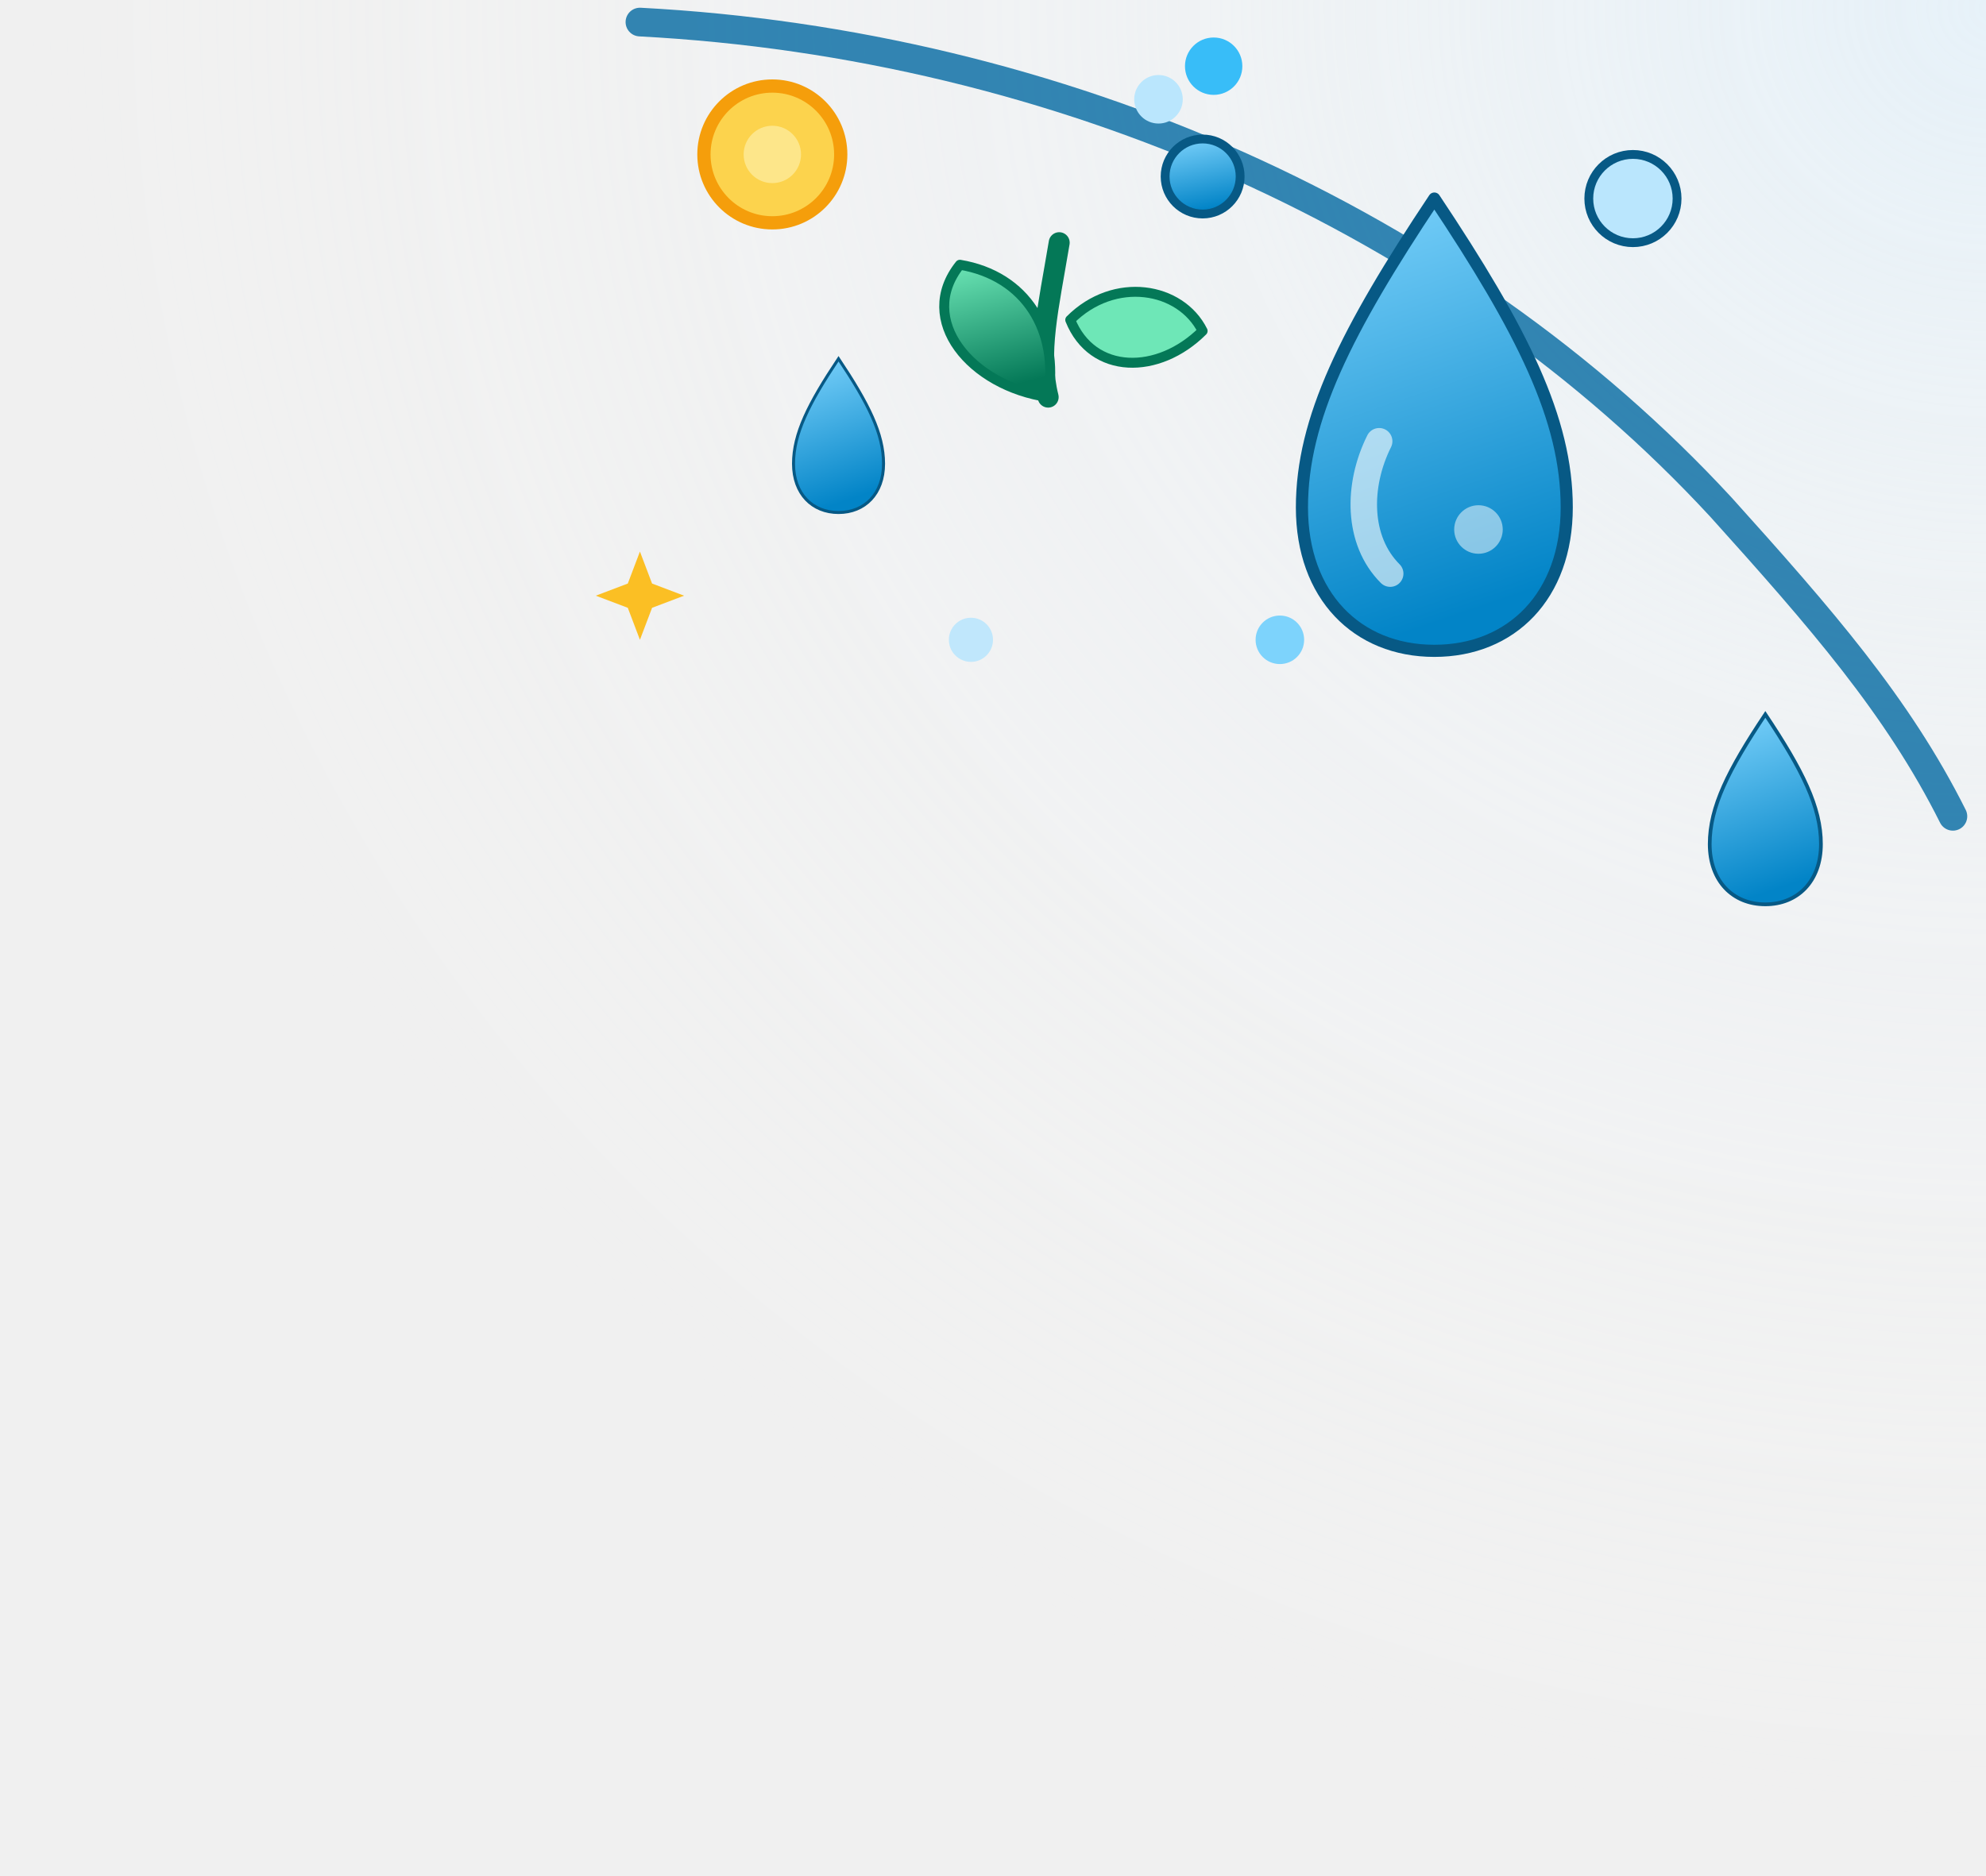
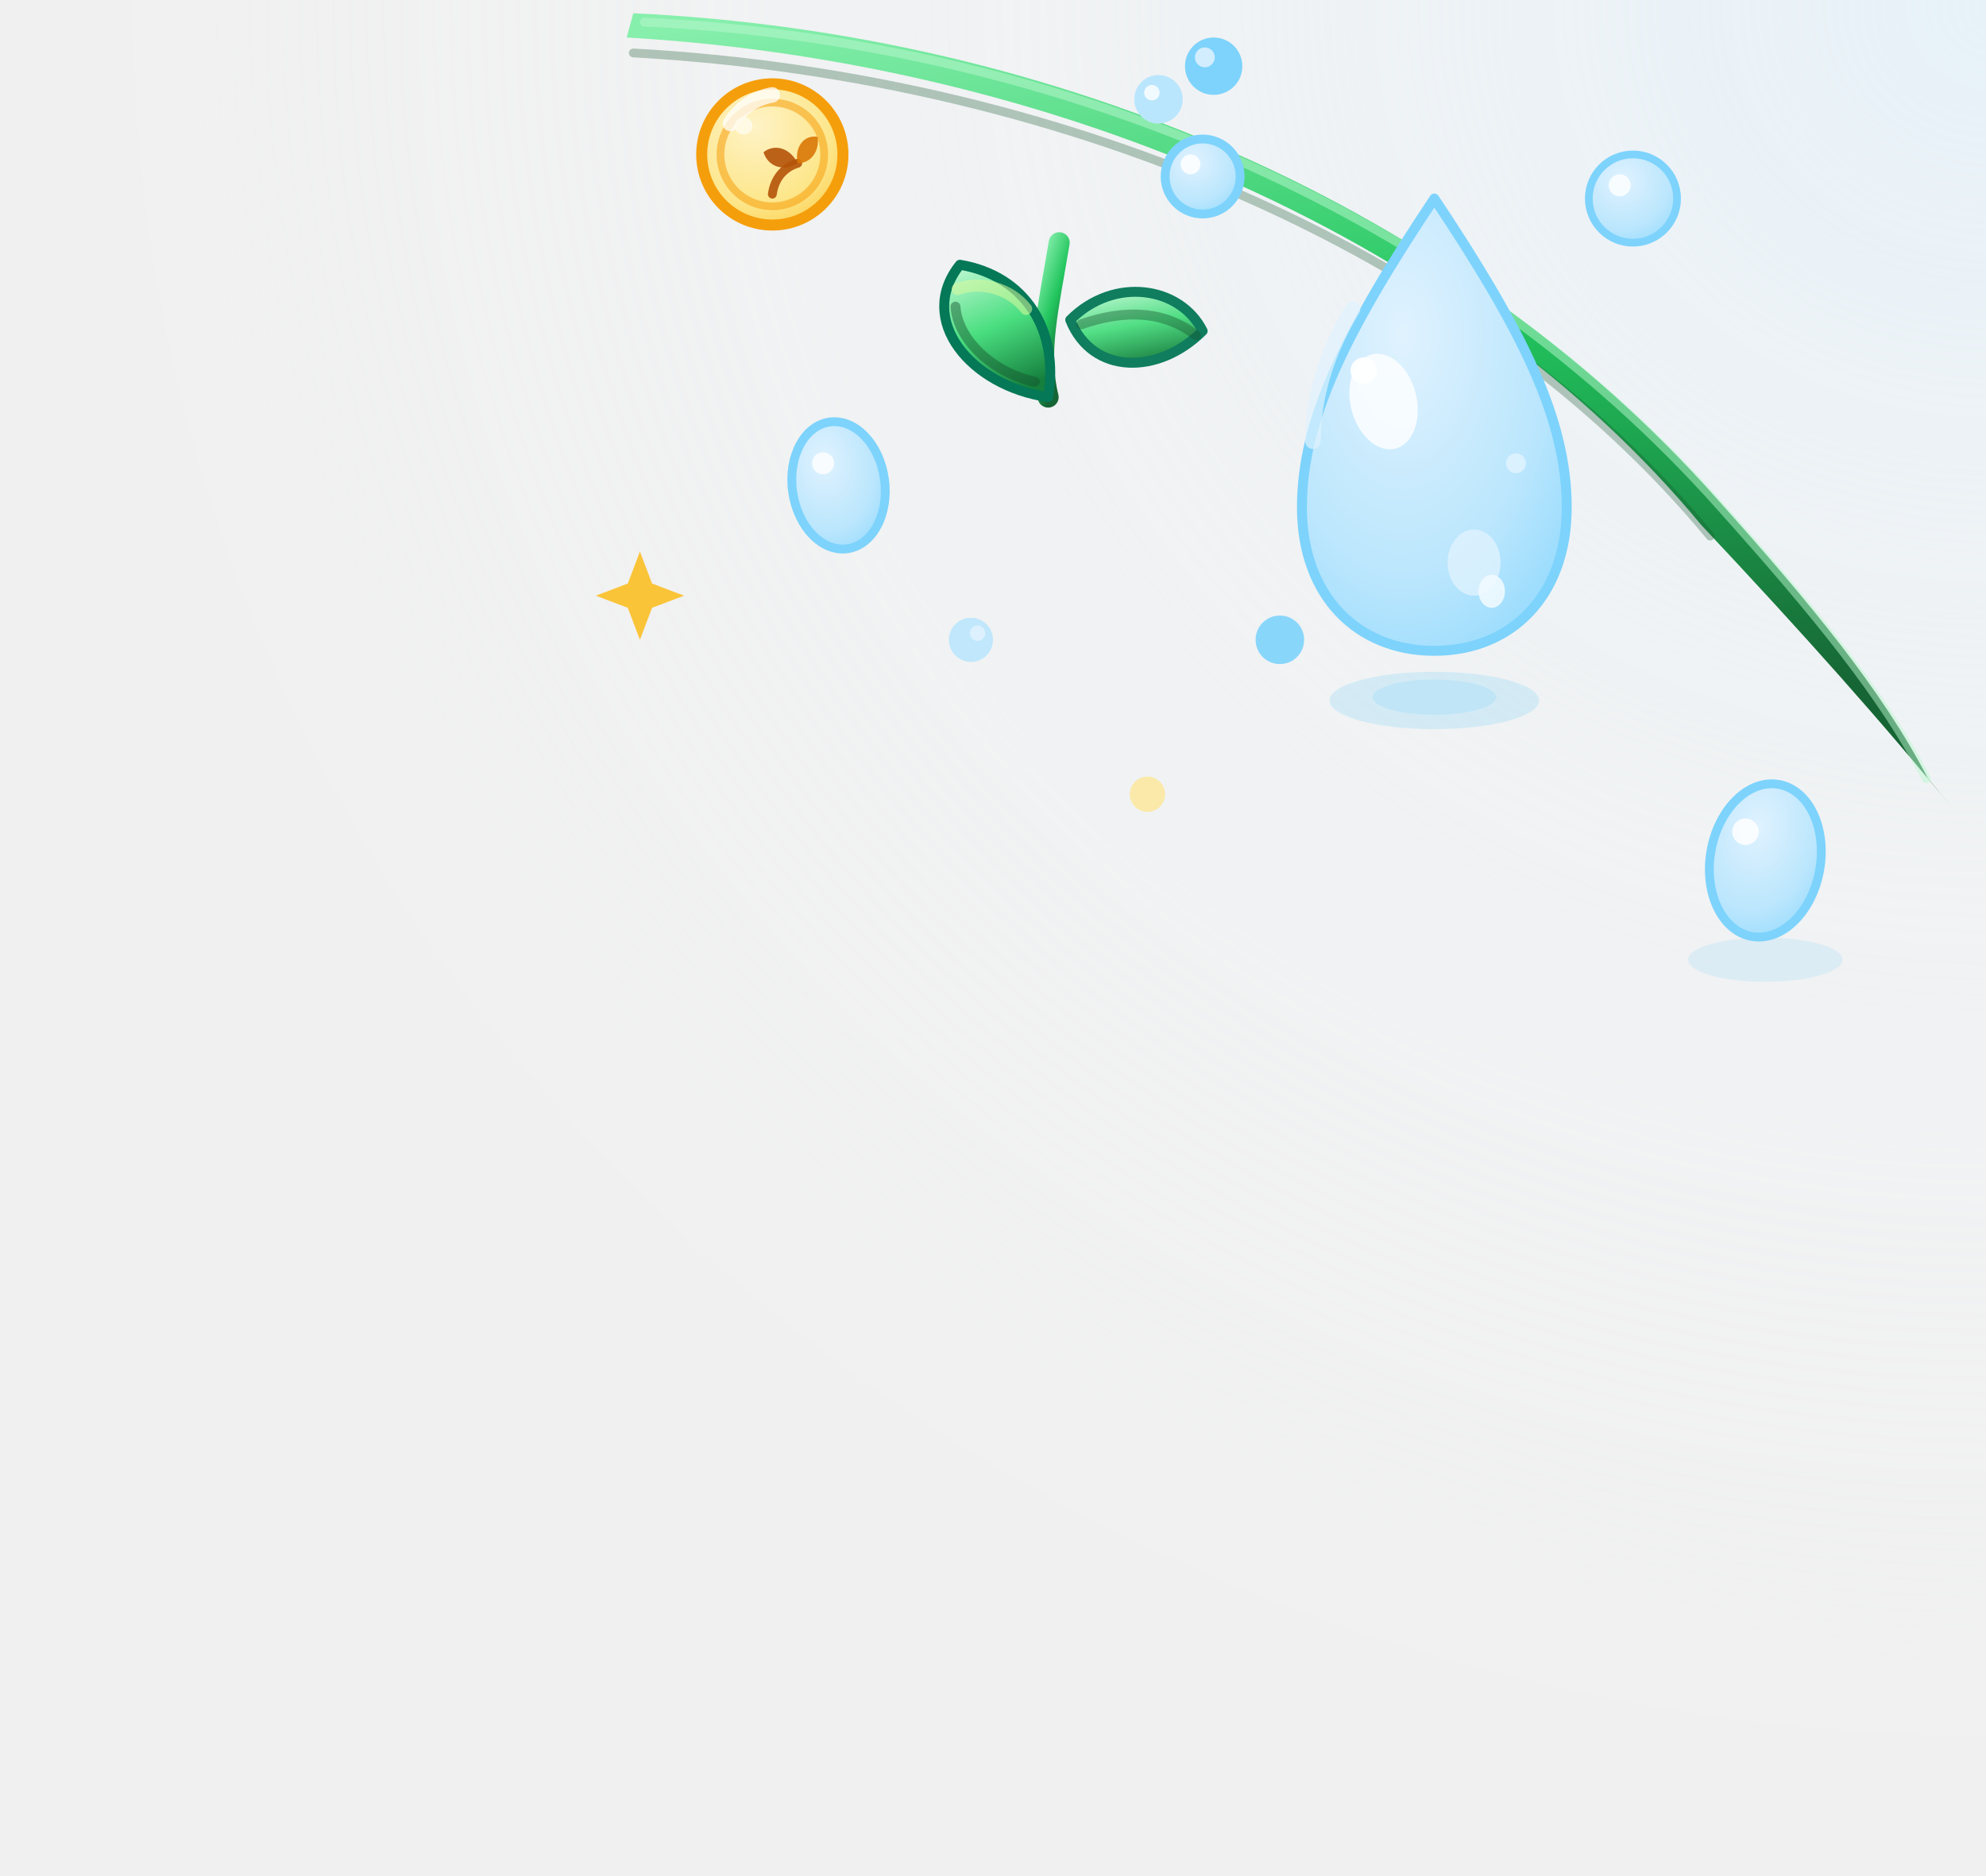
<svg xmlns="http://www.w3.org/2000/svg" viewBox="0 0 180 170" preserveAspectRatio="xMaxYMin meet">
  <defs>
    <radialGradient id="w-tt" cx="1" cy="0" r="1">
      <stop offset="0" stop-color="#E0F2FE" stop-opacity=".6" />
      <stop offset=".45" stop-color="#F0F9FF" stop-opacity=".26" />
      <stop offset="1" stop-color="#FFFFFF" stop-opacity="0" />
    </radialGradient>
-     <linearGradient id="dr-tt" x1="0" y1="0" x2=".2" y2="1">
-       <stop offset="0" stop-color="#7DD3FC" />
-       <stop offset="1" stop-color="#0284C7" />
+     <radialGradient id="dr-tt" cx=".38" cy=".3" r="1">
+       <stop offset="0" stop-color="#E0F2FE" />
+       <stop offset=".55" stop-color="#BAE6FD" />
+       <stop offset="1" stop-color="#7DD3FC" />
+     </radialGradient>
+     <linearGradient id="lf-tt" x1=".2" y1="0" x2=".55" y2="1">
+       <stop offset="0" stop-color="#BBF7D0" />
+       <stop offset=".5" stop-color="#4ADE80" />
+       <stop offset="1" stop-color="#15803D" />
    </linearGradient>
-     <linearGradient id="lf-tt" x1="0" y1="0" x2=".2" y2="1">
-       <stop offset="0" stop-color="#6EE7B7" />
-       <stop offset="1" stop-color="#047857" />
+     <linearGradient id="st-tt" x1=".1" y1="0" x2=".4" y2="1">
+       <stop offset="0" stop-color="#86EFAC" />
+       <stop offset=".5" stop-color="#22C55E" />
+       <stop offset="1" stop-color="#166534" />
    </linearGradient>
+     <radialGradient id="cn-tt" cx=".38" cy=".3" r="1">
+       <stop offset="0" stop-color="#FEF3C7" />
+       <stop offset=".55" stop-color="#FDE68A" />
+       <stop offset="1" stop-color="#FBBF24" />
+     </radialGradient>
  </defs>
  <rect width="180" height="170" fill="url(#w-tt)" />
-   <path d="M58 2C96 4 132 20 156 46C165 56 172 64 177 74" fill="none" stroke="#0369A1" stroke-width="2.6" stroke-linecap="round" opacity=".8" />
-   <g transform="translate(130 40)">
-     <path d="M0 -22C8 -10 12 -2 12 6C12 14 7 19 0 19C-7 19 -12 14 -12 6C-12 -2 -8 -10 0 -22Z" fill="url(#dr-tt)" stroke="#075985" stroke-width="1.1" stroke-linejoin="round" />
-     <path d="M-5 0C-7 4 -7 9 -4 12" stroke="#FFFFFF" stroke-width="2.4" opacity=".6" fill="none" stroke-linecap="round" />
-     <circle cx="4" cy="8" r="2.2" fill="#FFFFFF" opacity=".5" />
+   <path d="M57.4 1.2C95.8 3 132.2 18.8 155.6 45.2C164.2 54.8 170.6 62.6 174.7 70.5L177.3 73.7C170.9 65.8 163.5 57.5 154.2 47.6C133 22 96.2 5.7 56.8 3.4Z" fill="url(#st-tt)" />
+   <path d="M58.4 2C96.6 3.8 132.6 19.6 156 46C164.6 55.6 170.8 63.2 174.6 70.6" fill="none" stroke="#BBF7D0" stroke-width=".8" opacity=".5" stroke-linecap="round" />
+   <path d="M155 48.6C134.2 23.4 97.4 7 57.4 4.8" fill="none" stroke="#14532D" stroke-width=".8" opacity=".3" stroke-linecap="round" />
+   <g transform="translate(130 40)" stroke-linejoin="round">
+     <ellipse cx="0" cy="23.5" rx="9.5" ry="2.6" fill="#38BDF8" opacity=".16" />
+     <ellipse cx="0" cy="23.2" rx="5.6" ry="1.6" fill="#7DD3FC" opacity=".22" />
+     <path d="M0 -22C8 -10 12 -2 12 6C12 14 7 19 0 19C-7 19 -12 14 -12 6C-12 -2 -8 -10 0 -22Z" fill="url(#dr-tt)" stroke="#7DD3FC" stroke-width=".9" />
+     <ellipse cx="-4.6" cy="-3.6" rx="3" ry="4.4" fill="#FFFFFF" opacity=".8" transform="rotate(-14 -4.6 -3.6)" />
+     <circle cx="-6.4" cy="-6.4" r="1.2" fill="#FFFFFF" opacity=".9" />
+     <ellipse cx="3.6" cy="11" rx="2.4" ry="3" fill="#E0F2FE" opacity=".8" />
+     <ellipse cx="5.2" cy="13.6" rx="1.2" ry="1.5" fill="#F0F9FF" opacity=".9" />
+     <path d="M-7.4 -12C-9.8 -8 -11 -4 -11 0" fill="none" stroke="#E0F2FE" stroke-width="1.4" opacity=".7" stroke-linecap="round" />
+     <circle cx="7.4" cy="2" r=".9" fill="#FFFFFF" opacity=".45" />
  </g>
-   <g transform="translate(96 22)">
-     <path d="M0 0C-1 6 -2 10 -1 14" fill="none" stroke="#047857" stroke-width="1.9" stroke-linecap="round" />
-     <path d="M-1 14C-8 13 -13 7 -9 2C-3 3 0 8 -1 14Z" fill="url(#lf-tt)" stroke="#047857" stroke-width=".9" stroke-linejoin="round" />
-     <path d="M1 7C5 3 11 4 13 8C9 12 3 12 1 7Z" fill="#6EE7B7" stroke="#047857" stroke-width=".9" stroke-linejoin="round" />
-     <circle cx="13" cy="-6" r="3.4" fill="url(#dr-tt)" stroke="#075985" stroke-width=".8" />
+   <g transform="translate(96 22)" stroke-linejoin="round">
+     <path d="M0 0C-1 6 -2 10 -1 14" fill="none" stroke="url(#st-tt)" stroke-width="1.9" stroke-linecap="round" />
+     <path d="M-1 14C-8 13 -13 7 -9 2C-3 3 0 8 -1 14Z" fill="url(#lf-tt)" stroke="#047857" stroke-width=".9" />
+     <path d="M-2.2 12.6C-6 11.8 -9.2 8.8 -9.4 5.8" fill="none" stroke="#14532D" stroke-width=".9" opacity=".45" stroke-linecap="round" />
+     <path d="M-9.2 4.2C-7 3.4 -4.4 4.2 -3 6" fill="none" stroke="#D9F99D" stroke-width="1.1" opacity=".55" stroke-linecap="round" />
+     <path d="M1 7C5 3 11 4 13 8C9 12 3 12 1 7Z" fill="url(#lf-tt)" stroke="#047857" stroke-width=".9" opacity=".95" />
+     <path d="M2 7.4C6 6 9.6 6.2 12.4 8.4" fill="none" stroke="#14532D" stroke-width=".9" opacity=".4" stroke-linecap="round" />
+     <circle cx="13" cy="-6" r="3.4" fill="url(#dr-tt)" stroke="#7DD3FC" stroke-width=".8" />
+     <circle cx="11.9" cy="-7.1" r=".9" fill="#FFFFFF" opacity=".85" />
    <circle cx="9" cy="-13" r="2.2" fill="#BAE6FD" />
+     <circle cx="8.4" cy="-13.6" r=".7" fill="#FFFFFF" opacity=".8" />
  </g>
-   <g fill="url(#dr-tt)" stroke="#075985" stroke-width=".8">
-     <path transform="translate(76 40) scale(.34)" d="M0 -22C8 -10 12 -2 12 6C12 14 7 19 0 19C-7 19 -12 14 -12 6C-12 -2 -8 -10 0 -22Z" />
-     <path transform="translate(160 74) scale(.42)" d="M0 -22C8 -10 12 -2 12 6C12 14 7 19 0 19C-7 19 -12 14 -12 6C-12 -2 -8 -10 0 -22Z" />
-     <circle cx="148" cy="18" r="4" fill="#BAE6FD" />
+   <g stroke-linejoin="round">
+     <ellipse cx="76" cy="44" rx="4.2" ry="5.8" fill="url(#dr-tt)" stroke="#7DD3FC" stroke-width=".8" transform="rotate(-8 76 44)" />
+     <circle cx="74.6" cy="42" r="1" fill="#FFFFFF" opacity=".8" />
+     <ellipse cx="160" cy="78" rx="5" ry="7" fill="url(#dr-tt)" stroke="#7DD3FC" stroke-width=".8" transform="rotate(10 160 78)" />
+     <circle cx="158.2" cy="75.4" r="1.2" fill="#FFFFFF" opacity=".85" />
+     <ellipse cx="160" cy="87" rx="7" ry="2" fill="#7DD3FC" opacity=".18" />
+     <circle cx="148" cy="18" r="4" fill="url(#dr-tt)" stroke="#7DD3FC" stroke-width=".7" />
+     <circle cx="146.8" cy="16.8" r="1" fill="#FFFFFF" opacity=".8" />
  </g>
-   <circle cx="70" cy="14" r="6.2" fill="#FCD34D" stroke="#F59E0B" stroke-width="1.2" />
-   <circle cx="70" cy="14" r="2.6" fill="#FDE68A" />
  <g>
-     <circle cx="110" cy="6" r="2.6" fill="#38BDF8" />
-     <circle cx="116" cy="58" r="2.2" fill="#7DD3FC" />
+     <circle cx="70" cy="14" r="6.4" fill="url(#cn-tt)" stroke="#F59E0B" stroke-width="1" />
+     <circle cx="70" cy="14" r="4.7" fill="none" stroke="#F59E0B" stroke-width=".7" opacity=".55" />
+     <path d="M70 17.6C70.2 16.2 71 15.2 72.3 14.8" fill="none" stroke="#B45309" stroke-width=".8" stroke-linecap="round" opacity=".9" />
+     <path d="M72.3 14.8C72 13.4 72.8 12.2 74.1 12.4C74.3 13.7 73.5 14.8 72.3 14.8Z" fill="#D97706" opacity=".9" />
+     <path d="M72.3 14.8C71.6 13.4 70.2 13 69.2 13.8C69.6 15.1 71 15.6 72.3 14.8Z" fill="#B45309" opacity=".9" />
+     <path d="M66.2 11.2a5.6 5.6 0 0 1 3.8 -2.6" fill="none" stroke="#FFFFFF" stroke-width="1.4" stroke-linecap="round" opacity=".75" />
+     <circle cx="67.4" cy="11.4" r=".8" fill="#FFFBEB" opacity=".85" />
+   </g>
+   <g>
+     <circle cx="110" cy="6" r="2.6" fill="#7DD3FC" />
+     <circle cx="109.2" cy="5.2" r=".9" fill="#E0F2FE" opacity=".85" />
+     <circle cx="116" cy="58" r="2.2" fill="#7DD3FC" opacity=".9" />
    <circle cx="88" cy="58" r="2" fill="#BAE6FD" opacity=".9" />
-     <path d="M58 50l1.1 2.9 2.9 1.1-2.9 1.1-1.1 2.9-1.1-2.9-2.9-1.1 2.9-1.1z" fill="#FBBF24" />
+     <circle cx="88.6" cy="57.4" r=".7" fill="#E0F2FE" opacity=".85" />
+     <path d="M58 50l1.1 2.9 2.9 1.1 -2.9 1.1 -1.1 2.9 -1.1 -2.9 -2.9 -1.1 2.9 -1.1z" fill="#FBBF24" opacity=".9" />
+     <circle cx="104" cy="72" r="1.6" fill="#FDE68A" opacity=".7" />
  </g>
</svg>
